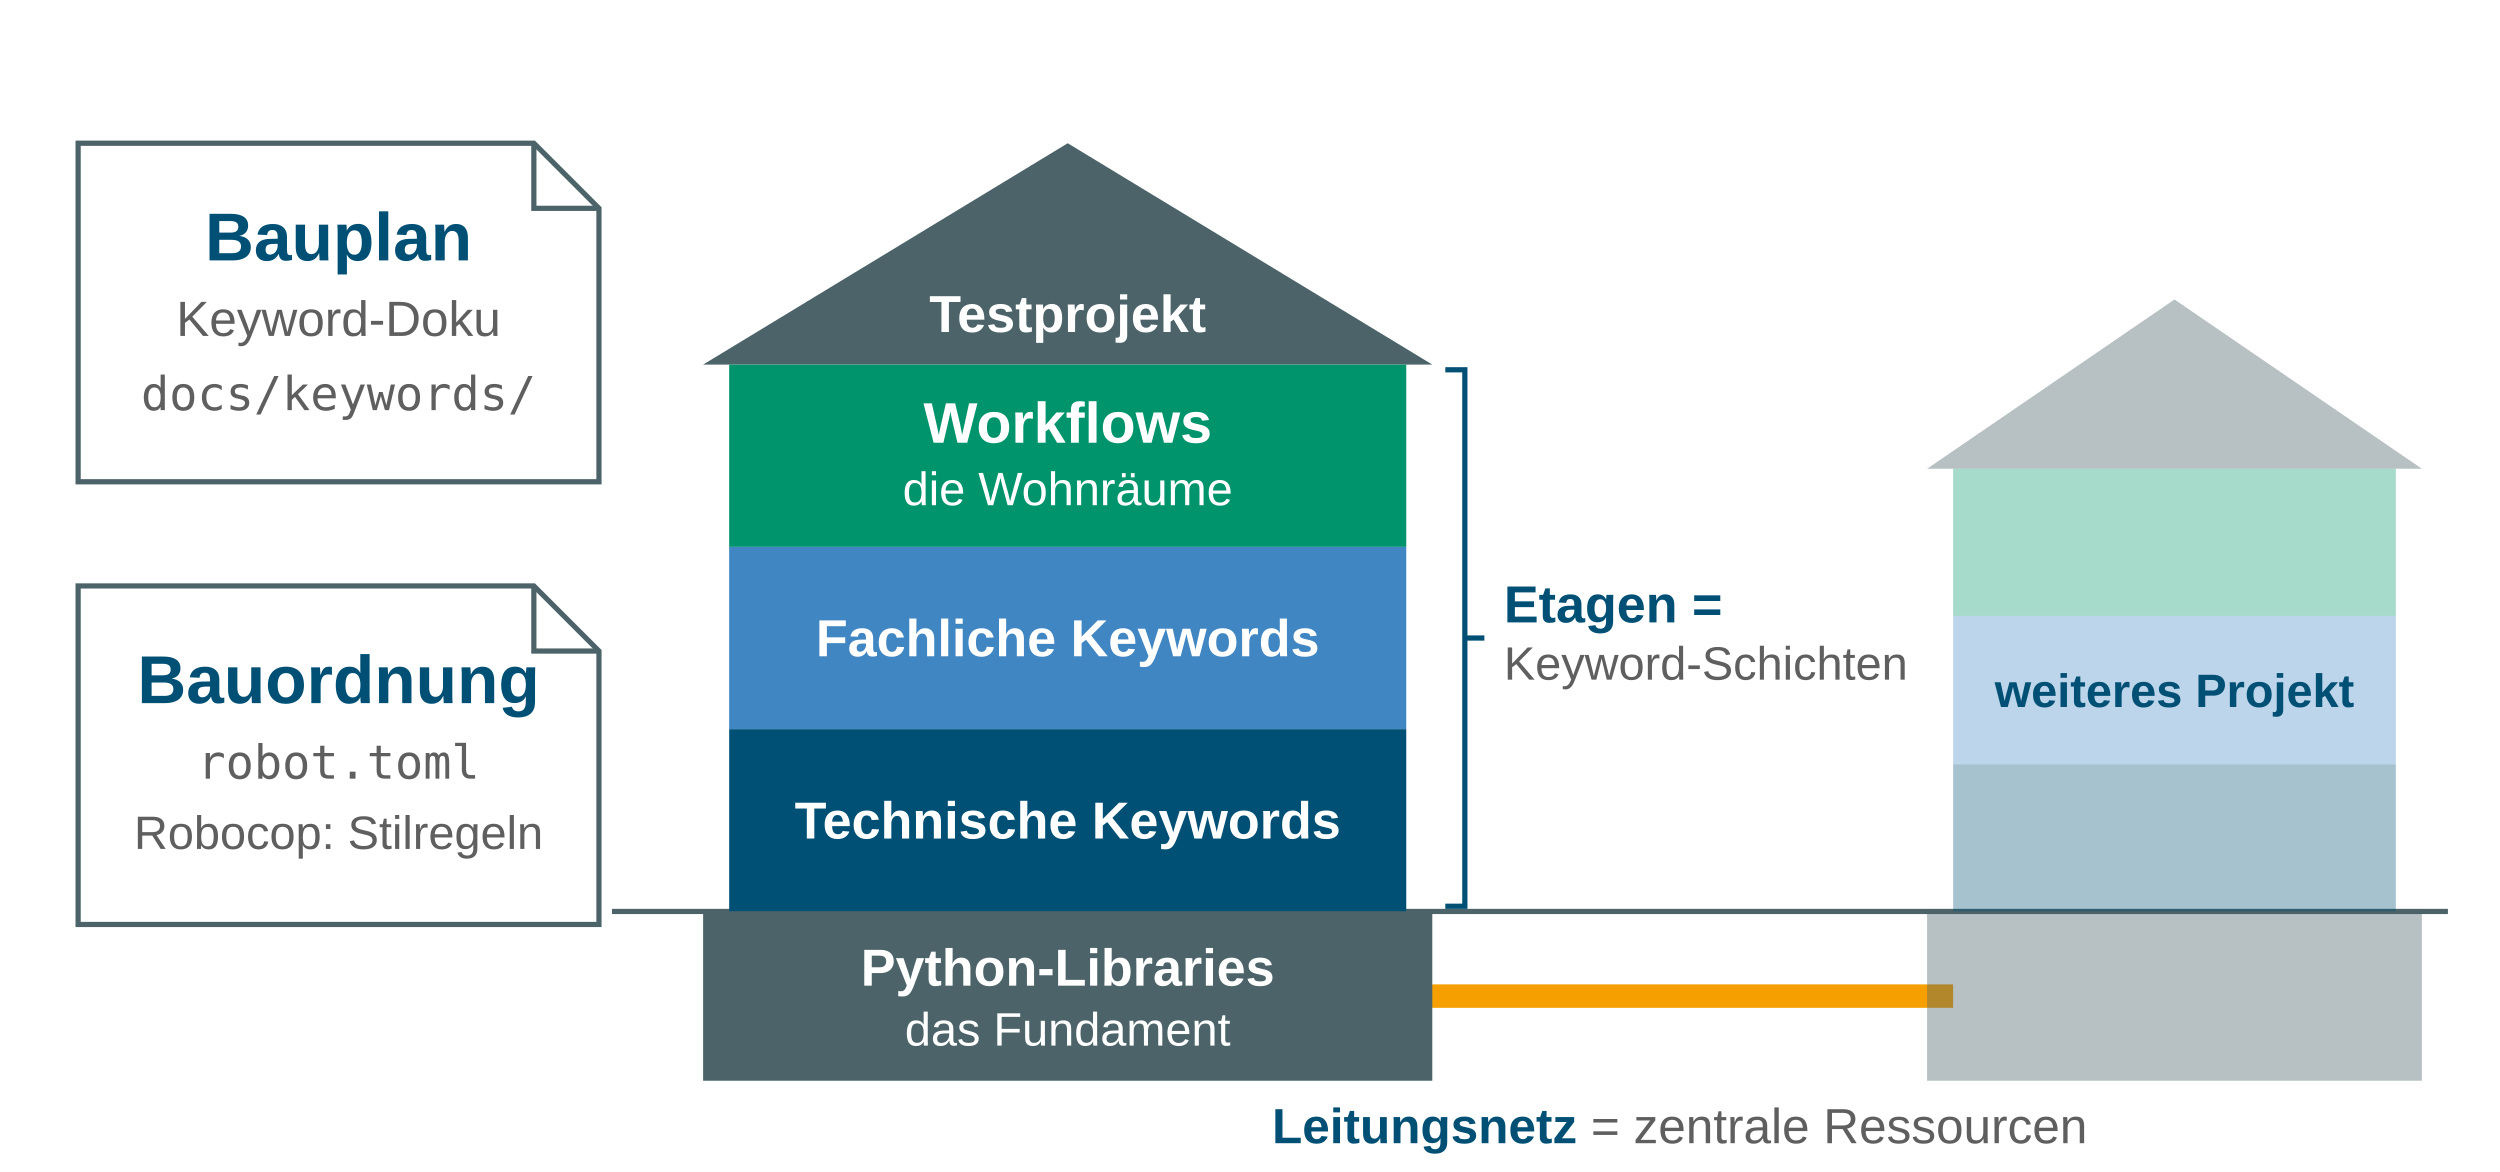
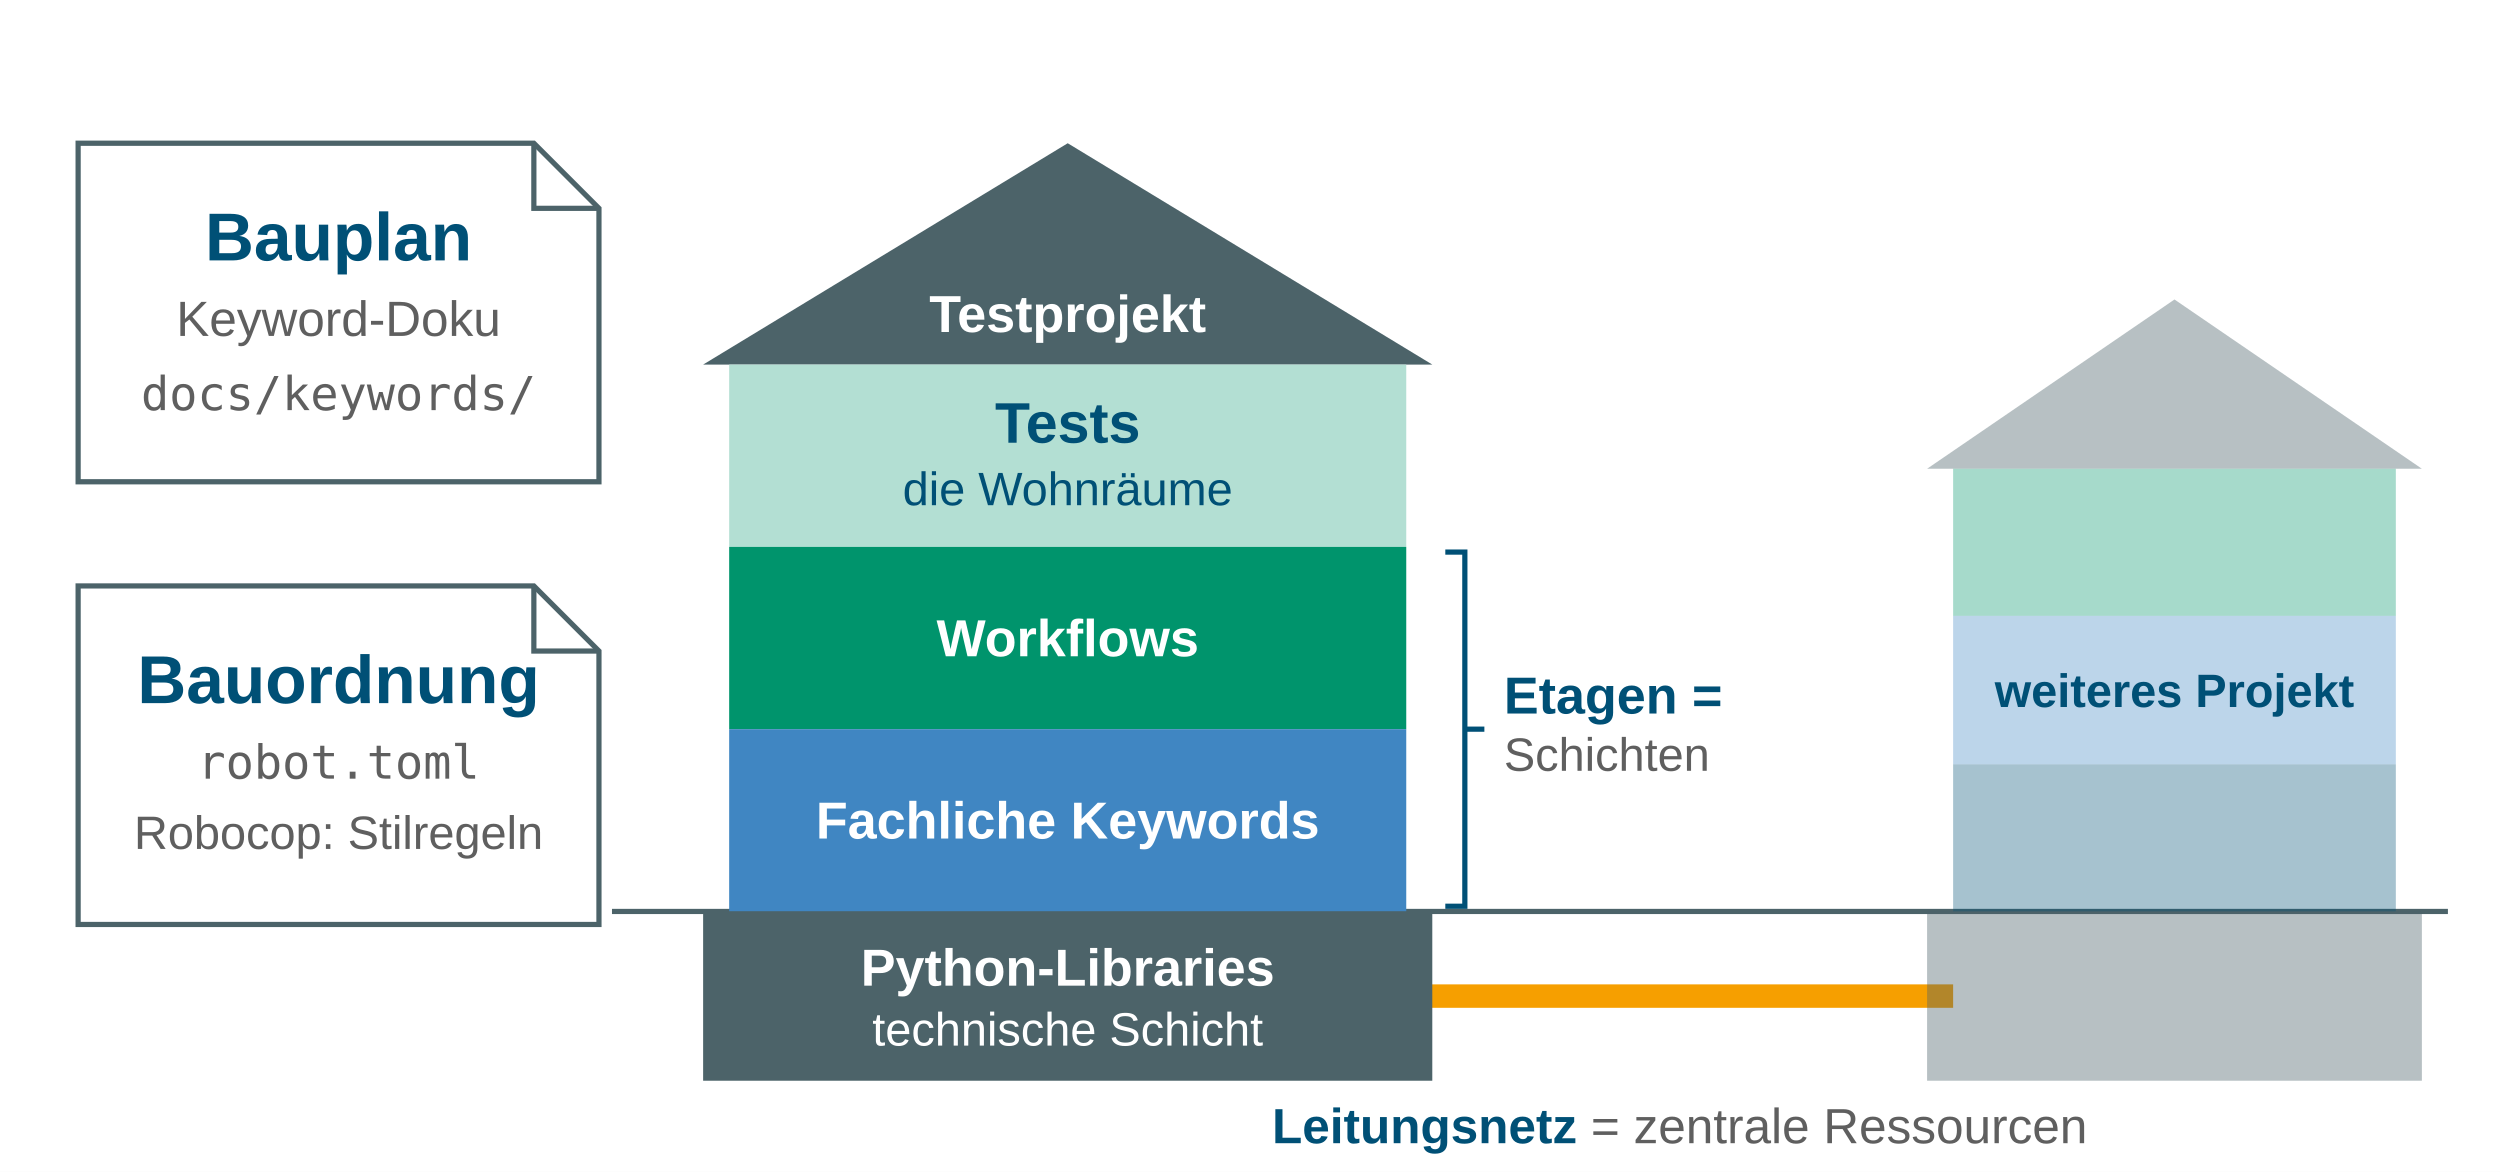
<svg xmlns="http://www.w3.org/2000/svg" width="1920" height="900" viewBox="0 0 1920 900">
  <style>
    text { font-family: Calibri, Carlito, Arial, sans-serif; fill: #5F5F5F; }
    .mono { font-family: Consolas, Menlo, monospace; }
    .fett { font-weight: bold; }
    .weiss { fill: #FFFFFF; }
    .dunkel { fill: #005076; }
    .papier { fill: #FFFFFF; stroke: #4C6369; stroke-width: 4; }
  </style>
  <rect width="1920" height="900" fill="#FFFFFF" />
  <path d="M60,110 H410 L460,160 V370 H60 Z" class="papier" />
  <path d="M410,110 V160 H460" fill="none" stroke="#4C6369" stroke-width="4" />
  <g text-anchor="middle">
    <text x="260" y="200" font-size="52" class="fett dunkel">Bauplan</text>
    <text x="260" y="258" font-size="38">Keyword-Doku</text>
    <text x="260" y="315" font-size="36" class="mono">docs/keywords/</text>
  </g>
  <path d="M60,450 H410 L460,500 V710 H60 Z" class="papier" />
  <path d="M410,450 V500 H460" fill="none" stroke="#4C6369" stroke-width="4" />
  <g text-anchor="middle">
    <text x="260" y="540" font-size="52" class="fett dunkel">Bauordnung</text>
    <text x="260" y="598" font-size="36" class="mono">robot.toml</text>
    <text x="260" y="652" font-size="36">Robocop: Stilregeln</text>
  </g>
  <line x1="470" y1="700" x2="1880" y2="700" stroke="#4C6369" stroke-width="4" />
  <line x1="1080" y1="765" x2="1500" y2="765" stroke="#F69F00" stroke-width="18" />
  <polygon points="540,280 820,110 1100,280" fill="#4C6369" />
-   <rect x="560" y="280" width="520" height="140" fill="#00946C" />
-   <rect x="560" y="420" width="520" height="140" fill="#4086C2" />
-   <rect x="560" y="560" width="520" height="140" fill="#005076" />
+   <rect x="560" y="280" width="520" height="140" fill="#B3DFD3" />
+   <rect x="560" y="420" width="520" height="140" fill="#00946C" />
+   <rect x="560" y="560" width="520" height="140" fill="#4086C2" />
  <rect x="540" y="700" width="560" height="130" fill="#4C6369" />
  <g text-anchor="middle">
    <text x="820" y="255" font-size="40" class="fett weiss">Testprojekt</text>
-     <text x="820" y="340" font-size="44" class="fett weiss">Workflows</text>
-     <text x="820" y="388" font-size="36" class="weiss">die Wohnräume</text>
-     <text x="820" y="504" font-size="40" class="fett weiss">Fachliche Keywords</text>
-     <text x="820" y="644" font-size="40" class="fett weiss">Technische Keywords</text>
+     <text x="820" y="340" font-size="44" class="fett dunkel">Tests</text>
+     <text x="820" y="388" font-size="36" class="dunkel">die Wohnräume</text>
+     <text x="820" y="504" font-size="40" class="fett weiss">Workflows</text>
+     <text x="820" y="644" font-size="40" class="fett weiss">Fachliche Keywords</text>
    <text x="820" y="757" font-size="40" class="fett weiss">Python-Libraries</text>
-     <text x="820" y="803" font-size="36" class="weiss">das Fundament</text>
+     <text x="820" y="803" font-size="36" class="weiss">technische Schicht</text>
  </g>
-   <path d="M1110,284 H1125 V696 H1110 M1125,490 H1140" fill="none" stroke="#005076" stroke-width="4" />
-   <text x="1155" y="478" font-size="40" class="fett dunkel">Etagen =</text>
-   <text x="1155" y="522" font-size="36">Keyword-Schichten</text>
+   <path d="M1110,424 H1125 V696 H1110 M1125,560 H1140" fill="none" stroke="#005076" stroke-width="4" />
+   <text x="1155" y="548" font-size="40" class="fett dunkel">Etagen =</text>
+   <text x="1155" y="592" font-size="36">Schichten</text>
  <polygon points="1480,360 1670,230 1860,360" fill="#4C6369" fill-opacity="0.4" />
  <rect x="1500" y="360" width="340" height="113" fill="#00946C" fill-opacity="0.35" />
  <rect x="1500" y="473" width="340" height="114" fill="#4086C2" fill-opacity="0.35" />
  <rect x="1500" y="587" width="340" height="113" fill="#005076" fill-opacity="0.35" />
  <rect x="1480" y="700" width="380" height="130" fill="#4C6369" fill-opacity="0.4" />
  <text x="1670" y="543" font-size="36" text-anchor="middle" class="fett dunkel">weiteres Projekt</text>
  <text x="1290" y="878" font-size="38" text-anchor="middle">
    <tspan class="fett dunkel">Leitungsnetz</tspan> = zentrale Ressourcen</text>
</svg>
